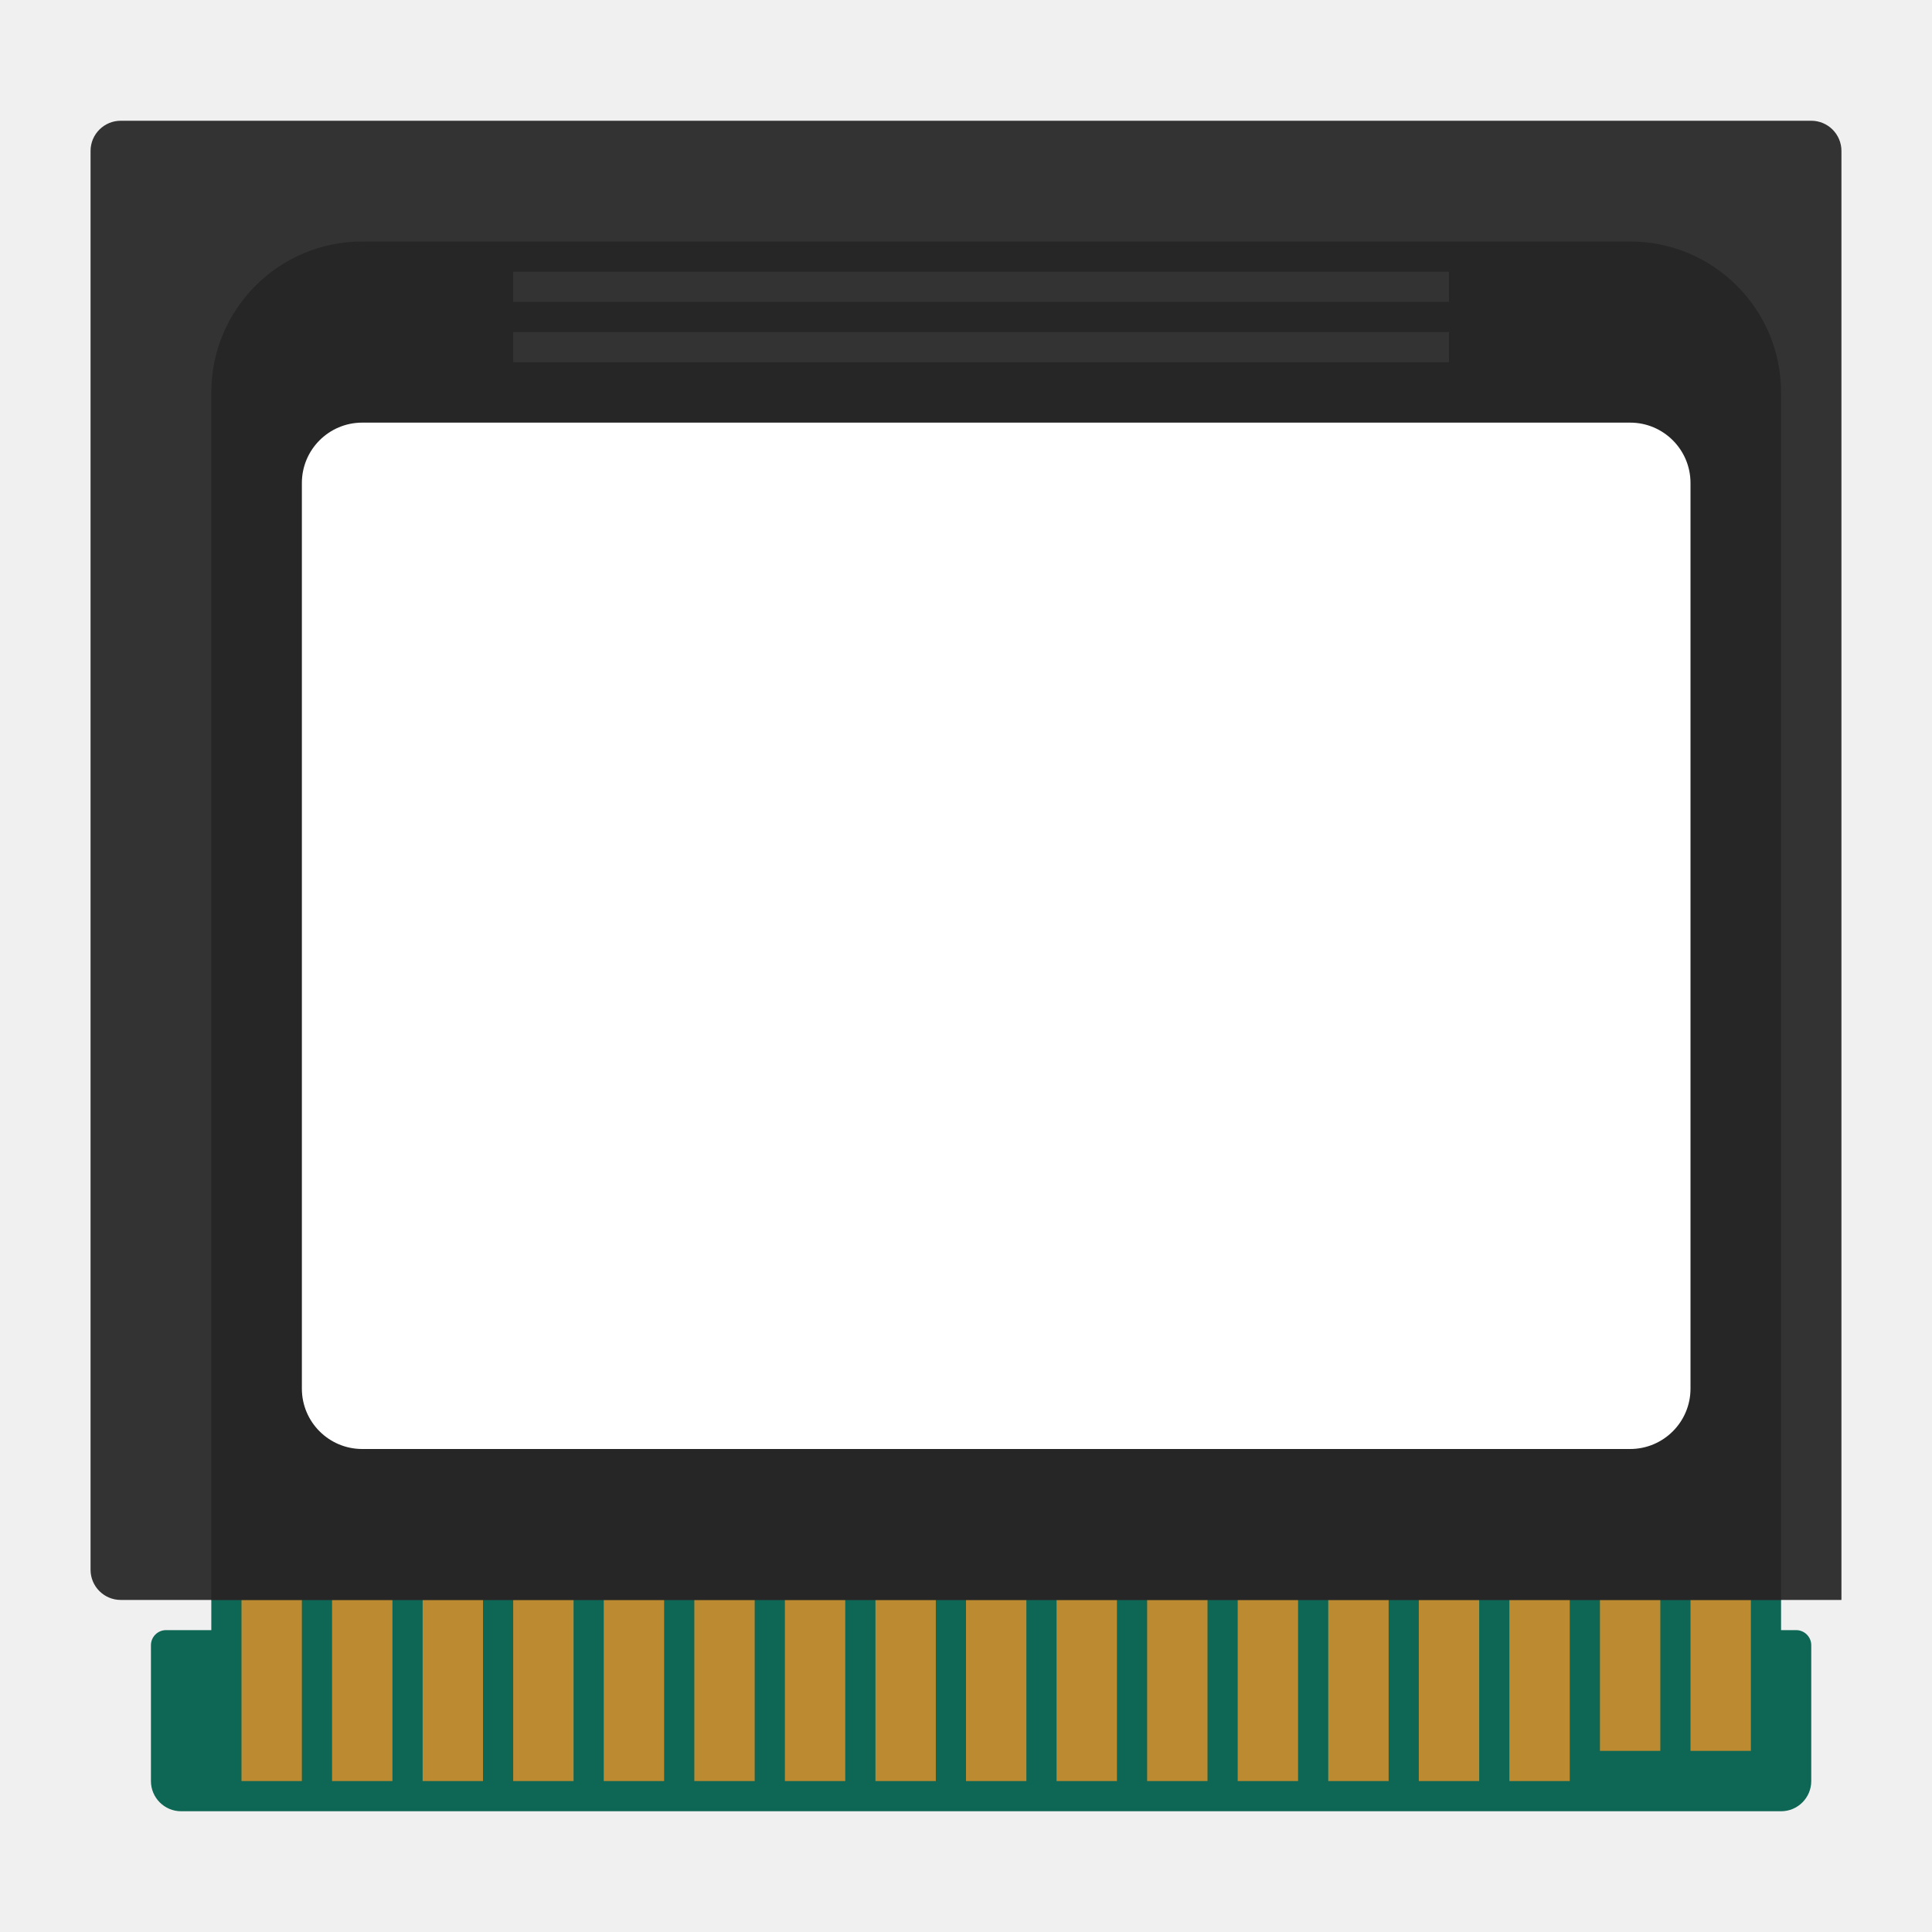
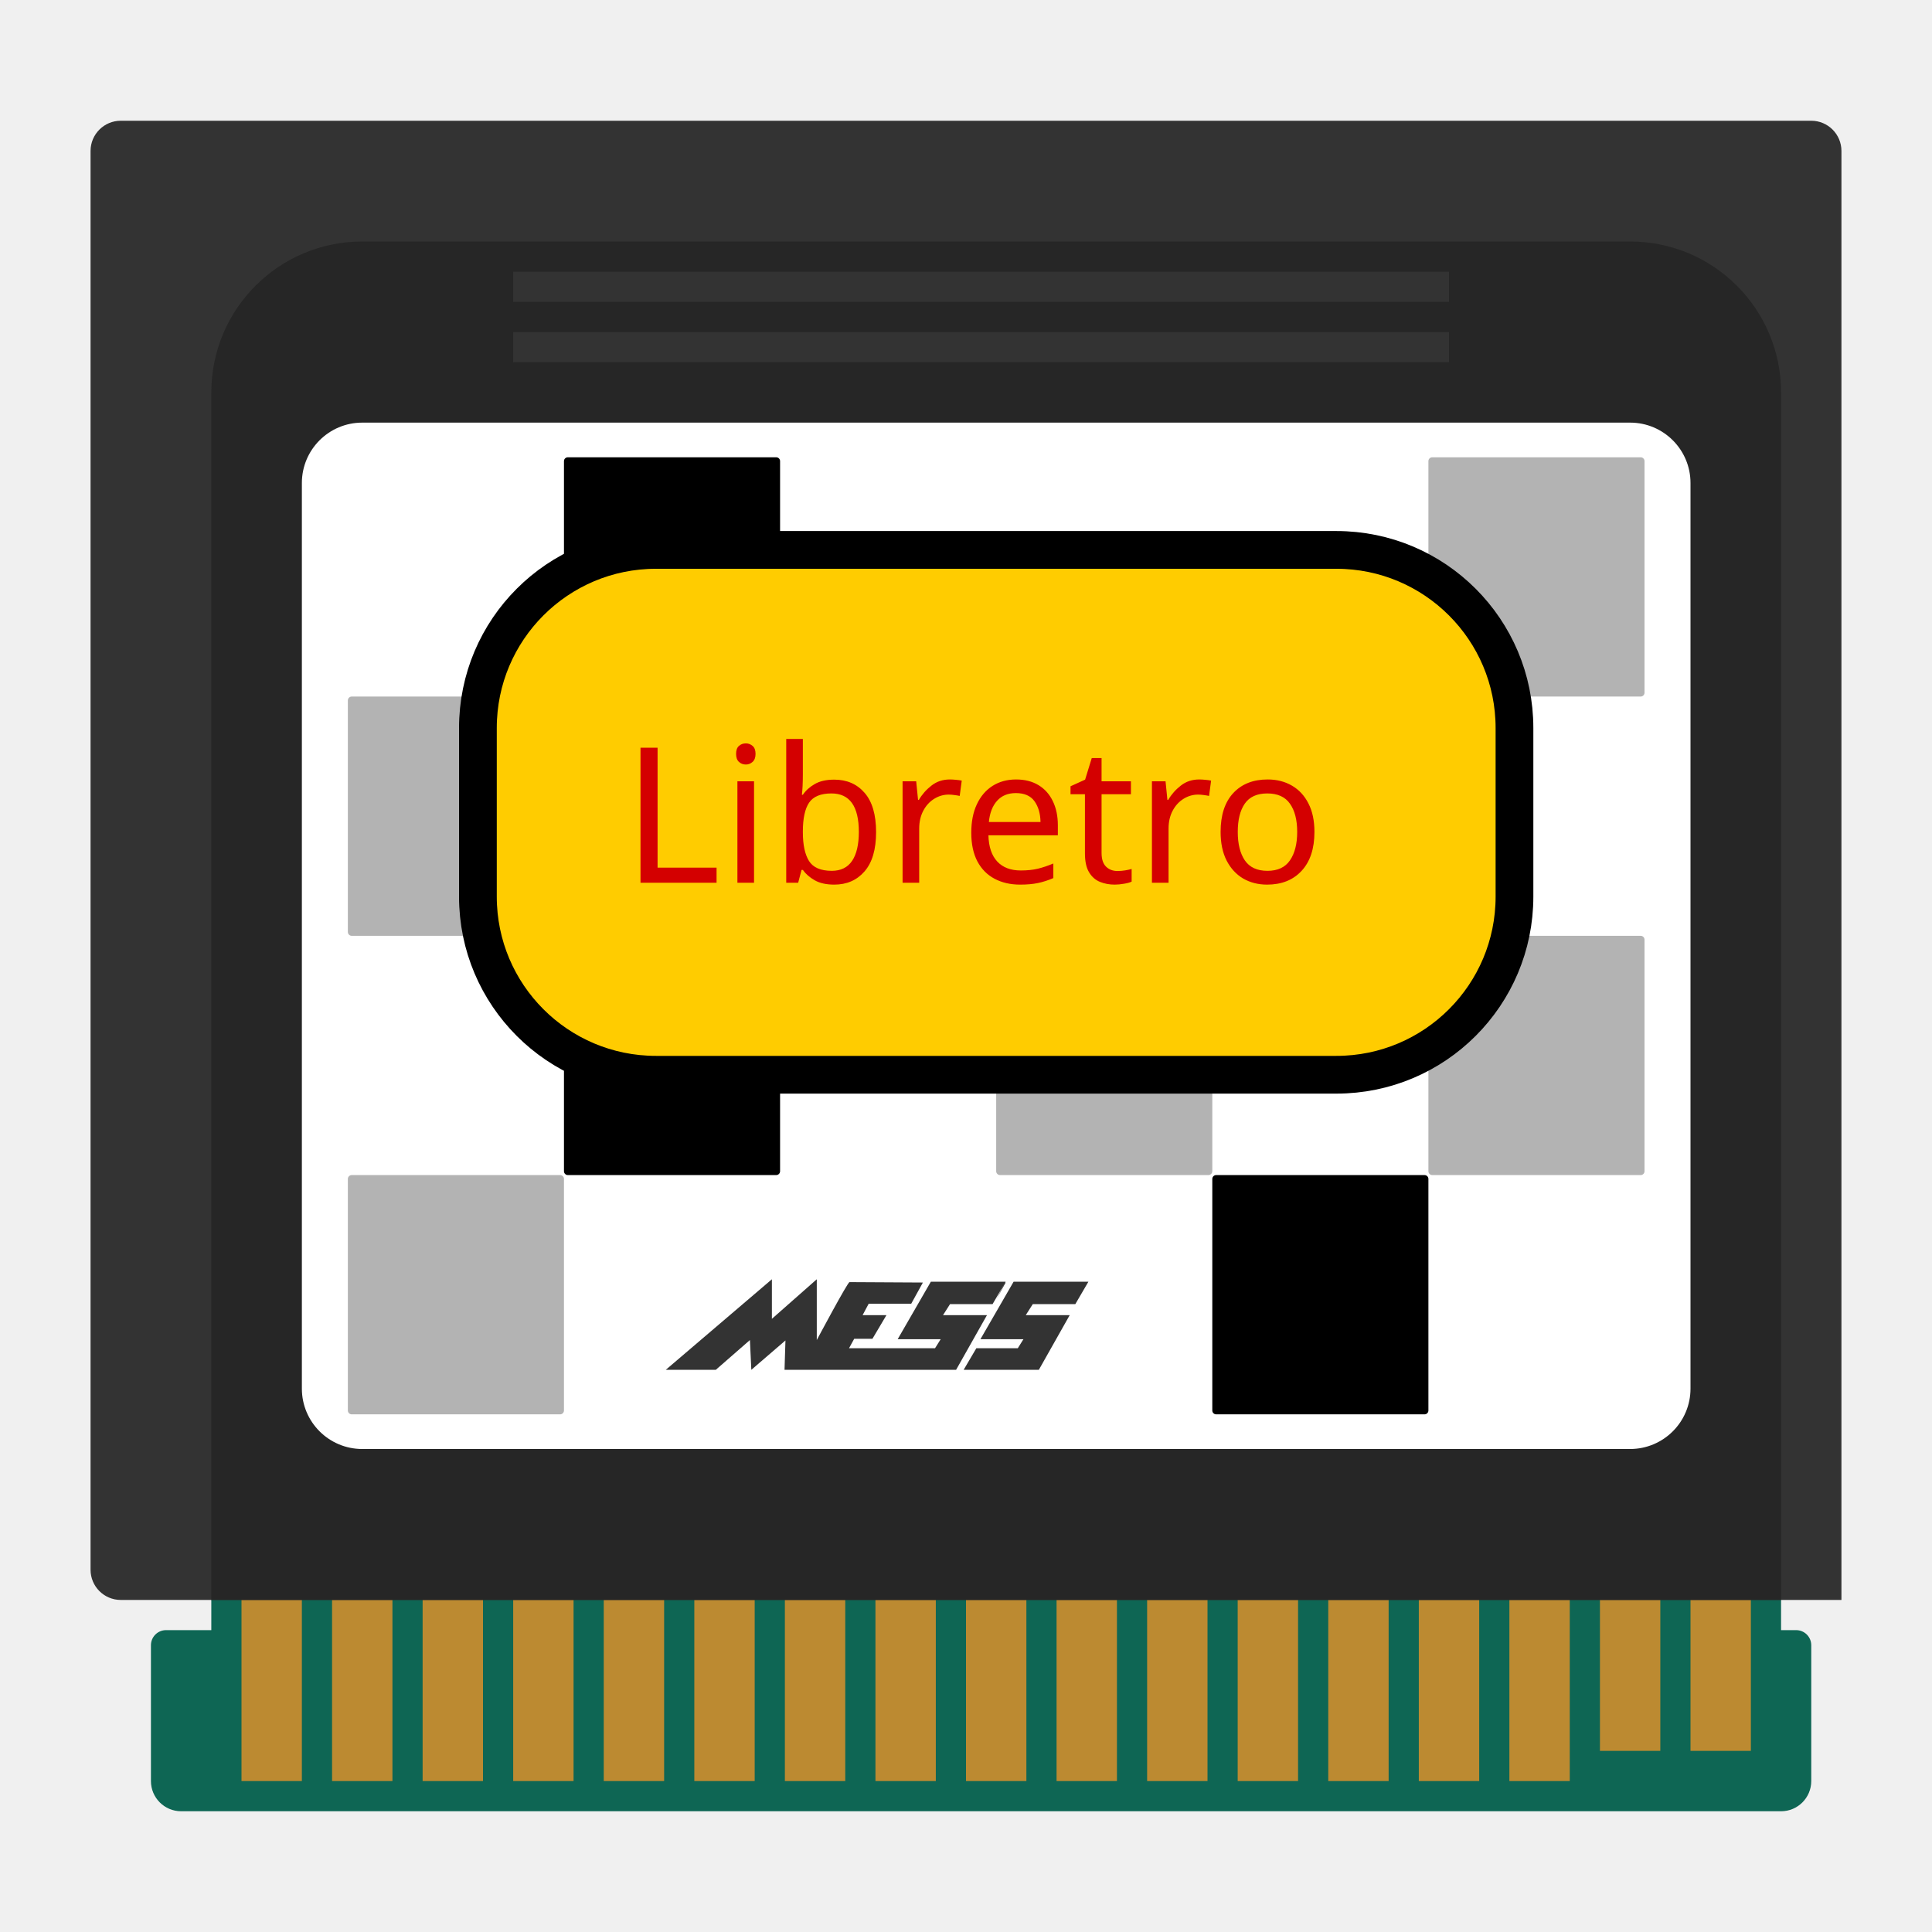
<svg xmlns="http://www.w3.org/2000/svg" viewBox="0 0 341.333 341.333" height="256" width="256" xml:space="preserve" id="svg2" version="1.1">
  <defs id="defs6">
    <clipPath id="clipPath18" clipPathUnits="userSpaceOnUse">
      <path id="path16" d="M 0,256 H 256 V 0 H 0 Z" />
    </clipPath>
    <clipPath id="clipPath26" clipPathUnits="userSpaceOnUse">
      <path id="path24" d="M 4,248 H 252 V 8 H 4 Z" />
    </clipPath>
  </defs>
  <g id="g36" transform="matrix(1.333333,0,0,-1.333333,314.6667,288)">
    <path d="M 0,0 V 8 H -208 V 0 h -6 c -1.104,0 -2,-0.896 -2,-2 v -18 c 0,-2.209 1.791,-4 4,-4 H 0 c 2.209,0 4,1.791 4,4 V -2 C 4,-0.896 3.104,0 2,0 Z" style="fill:#0e6654;fill-opacity:1;fill-rule:nonzero;stroke:none" id="path38" />
  </g>
  <path d="M 42.667,314.667 H 53.333 V 277.333 H 42.667 Z" style="fill:#bc8a31;fill-opacity:1;fill-rule:nonzero;stroke:none;stroke-width:1.333" id="path40" />
  <path d="M 58.667,314.667 H 69.333 V 277.333 H 58.667 Z" style="fill:#bc8a31;fill-opacity:1;fill-rule:nonzero;stroke:none;stroke-width:1.333" id="path42" />
  <path d="M 74.667,314.667 H 85.333 V 277.333 H 74.667 Z" style="fill:#bc8a31;fill-opacity:1;fill-rule:nonzero;stroke:none;stroke-width:1.333" id="path44" />
  <path d="M 90.667,314.667 H 101.333 V 277.333 H 90.667 Z" style="fill:#bc8a31;fill-opacity:1;fill-rule:nonzero;stroke:none;stroke-width:1.333" id="path46" />
  <path d="m 106.667,314.667 h 10.667 v -37.333 h -10.667 z" style="fill:#bc8a31;fill-opacity:1;fill-rule:nonzero;stroke:none;stroke-width:1.333" id="path48" />
  <path d="m 122.667,314.667 h 10.667 v -37.333 h -10.667 z" style="fill:#bc8a31;fill-opacity:1;fill-rule:nonzero;stroke:none;stroke-width:1.333" id="path50" />
  <path d="m 138.667,314.667 h 10.667 v -37.333 h -10.667 z" style="fill:#bc8a31;fill-opacity:1;fill-rule:nonzero;stroke:none;stroke-width:1.333" id="path52" />
  <path d="m 154.667,314.667 h 10.667 v -37.333 h -10.667 z" style="fill:#bc8a31;fill-opacity:1;fill-rule:nonzero;stroke:none;stroke-width:1.333" id="path54" />
  <path d="m 170.667,314.667 h 10.667 v -37.333 h -10.667 z" style="fill:#bc8a31;fill-opacity:1;fill-rule:nonzero;stroke:none;stroke-width:1.333" id="path56" />
  <path d="m 186.667,314.667 h 10.667 v -37.333 h -10.667 z" style="fill:#bc8a31;fill-opacity:1;fill-rule:nonzero;stroke:none;stroke-width:1.333" id="path58" />
  <path d="m 202.667,314.667 h 10.667 v -37.333 h -10.667 z" style="fill:#bc8a31;fill-opacity:1;fill-rule:nonzero;stroke:none;stroke-width:1.333" id="path60" />
  <path d="m 218.667,314.667 h 10.667 v -37.333 h -10.667 z" style="fill:#bc8a31;fill-opacity:1;fill-rule:nonzero;stroke:none;stroke-width:1.333" id="path62" />
  <path d="m 234.667,314.667 h 10.667 v -37.333 h -10.667 z" style="fill:#bc8a31;fill-opacity:1;fill-rule:nonzero;stroke:none;stroke-width:1.333" id="path64" />
  <path d="m 250.667,314.667 h 10.667 v -37.333 h -10.667 z" style="fill:#bc8a31;fill-opacity:1;fill-rule:nonzero;stroke:none;stroke-width:1.333" id="path66" />
  <path d="m 266.667,314.667 h 10.667 v -37.333 h -10.667 z" style="fill:#bc8a31;fill-opacity:1;fill-rule:nonzero;stroke:none;stroke-width:1.333" id="path68" />
  <path d="m 282.667,309.333 h 10.667 v -32 h -10.667 z" style="fill:#bc8a31;fill-opacity:1;fill-rule:nonzero;stroke:none;stroke-width:1.333" id="path70" />
  <path d="m 298.667,309.333 h 10.667 v -32 h -10.667 z" style="fill:#bc8a31;fill-opacity:1;fill-rule:nonzero;stroke:none;stroke-width:1.333" id="path72" />
  <g id="g74" transform="matrix(1.333333,0,0,-1.333333,325.3333,282.6667)">
    <path d="m 0,0 h -228 c -2.209,0 -4,1.791 -4,4 v 188 c 0,2.209 1.791,4 4,4 H -4 c 2.209,0 4,-1.791 4,-4 z" style="fill:#333333;fill-opacity:1;fill-rule:nonzero;stroke:none" id="path76" />
  </g>
  <g id="g78" transform="matrix(1.333333,0,0,-1.333333,314.6667,282.6667)">
    <path d="m 0,0 h -208 v 160 c 0,11.046 8.954,20 20,20 h 168 c 11.046,0 20,-8.954 20,-20 z" style="fill:#262626;fill-opacity:1;fill-rule:nonzero;stroke:none" id="path80" />
  </g>
  <path d="M 256,53.333 H 90.667 V 48 H 256 Z" style="fill:#333333;fill-opacity:1;fill-rule:nonzero;stroke:none;stroke-width:1.333" id="path82" />
  <path d="M 256,64 H 90.667 V 58.667 H 256 Z" style="fill:#333333;fill-opacity:1;fill-rule:nonzero;stroke:none;stroke-width:1.333" id="path84" />
  <g id="g86" transform="matrix(1.333333,0,0,-1.333333,288,256)">
    <path d="m 0,0 h -168 c -4.418,0 -8,3.582 -8,8 v 120 c 0,4.418 3.582,8 8,8 H 0 c 4.418,0 8,-3.582 8,-8 V 8 C 8,3.582 4.418,0 0,0" style="fill:#ffffff;fill-opacity:1;fill-rule:nonzero;stroke:none" id="path88" />
  </g>
+   <rect ry="0.682" y="165.333" x="176" height="42.272" width="38.181" id="rect861" style="opacity:1;vector-effect:none;fill:#b3b3b3;fill-opacity:1;stroke:none;stroke-width:1.067;stroke-linecap:butt;stroke-linejoin:miter;stroke-miterlimit:4;stroke-dasharray:none;stroke-dashoffset:0;stroke-opacity:1" />
+   <g id="g872" transform="translate(-43.67079,-5.11441)" style="fill:#333333">
+     <g transform="matrix(1.333333,0,0,-1.333333,161.2954,247.126)" id="g102" style="fill:#333333">
+       <path id="path104" style="fill:#333333;fill-opacity:1;fill-rule:nonzero;stroke:none" d="M 0,0 14.062,12 V 6.757 L 20.009,12 V 3.946 c 0,0 4.088,7.676 4.336,7.676 0.248,0 9.726,-0.054 9.726,-0.054 L 32.522,8.757 H 26.885 L 26.08,7.243 h 3.159 L 27.381,4.108 H 24.965 L 24.283,2.865 h 11.398 l 0.744,1.189 h -5.699 l 4.398,7.622 h 9.911 L 43.301,8.703 h -5.637 l -0.929,-1.46 h 5.823 L 38.469,0 H 15.735 L 15.858,3.892 11.336,0 11.15,3.946 6.628,0 Z" />
+     </g>
+     <g transform="matrix(1.333333,0,0,-1.333333,221.3425,231.7025)" id="g106" style="fill:#333333">
+       <path id="path108" style="fill:#333333;fill-opacity:1;fill-rule:nonzero;stroke:none" d="M 0,0 C 0,0 -0.044,0 -0.121,0.001 L -1.215,-2.205 Z" />
+     </g>
+     <g transform="matrix(1.333333,0,0,-1.333333,233.6493,235.5224)" id="g110" style="fill:#333333">
+       <path id="path112" style="fill:#333333;fill-opacity:1;fill-rule:nonzero;stroke:none" d="m 0,0 1.735,2.973 h -9.912 l -4.398,-7.622 h 5.699 l -0.743,-1.189 h -5.493 l -1.684,-2.865 h 9.964 l 4.089,7.244 H -6.566 L -5.637,0 Z" />
+     </g>
+   </g>
+   <rect ry="0.682" y="165.333" x="99.638" height="42.272" width="38.181" id="rect857" style="opacity:1;vector-effect:none;fill:#000000;fill-opacity:1;stroke:none;stroke-width:1.067;stroke-linecap:butt;stroke-linejoin:miter;stroke-miterlimit:4;stroke-dasharray:none;stroke-dashoffset:0;stroke-opacity:1" />
+   <rect ry="0.682" y="165.333" x="252.362" height="42.272" width="38.181" id="rect865" style="opacity:1;vector-effect:none;fill:#b3b3b3;fill-opacity:1;stroke:none;stroke-width:1.067;stroke-linecap:butt;stroke-linejoin:miter;stroke-miterlimit:4;stroke-dasharray:none;stroke-dashoffset:0;stroke-opacity:1" />
+   <rect ry="0.682" y="123.061" x="61.457" height="42.272" width="38.181" id="rect867" style="opacity:1;vector-effect:none;fill:#b3b3b3;fill-opacity:1;stroke:none;stroke-width:1.067;stroke-linecap:butt;stroke-linejoin:miter;stroke-miterlimit:4;stroke-dasharray:none;stroke-dashoffset:0;stroke-opacity:1" />
+   <rect ry="0.682" y="80.789" x="99.638" height="42.272" width="38.181" id="rect869" style="opacity:1;vector-effect:none;fill:#000000;fill-opacity:1;stroke:none;stroke-width:1.067;stroke-linecap:butt;stroke-linejoin:miter;stroke-miterlimit:4;stroke-dasharray:none;stroke-dashoffset:0;stroke-opacity:1" />
+   <rect style="opacity:1;vector-effect:none;fill:#b3b3b3;fill-opacity:1;stroke:none;stroke-width:1.067;stroke-linecap:butt;stroke-linejoin:miter;stroke-miterlimit:4;stroke-dasharray:none;stroke-dashoffset:0;stroke-opacity:1" id="rect875" width="38.181" height="42.272" x="252.362" y="80.789" ry="0.682" />
+   <rect style="opacity:1;vector-effect:none;fill:#ffcc00;fill-opacity:1;stroke:#000000;stroke-width:6.667;stroke-linecap:butt;stroke-linejoin:miter;stroke-miterlimit:4;stroke-dasharray:none;stroke-dashoffset:0;stroke-opacity:1" id="rect851" width="183.133" height="92.726" x="84.434" y="97.153" ry="31.467" />
+   <text xml:space="preserve" style="font-style:normal;font-weight:normal;font-size:33.424px;line-height:1.25;font-family:sans-serif;letter-spacing:0px;word-spacing:0px;fill:#d40000;fill-opacity:1;stroke:none;stroke-width:1.333" x="109.926" y="155.96" id="text862">
+     <tspan id="tspan860" x="109.926" y="155.96" style="fill:#d40000;stroke-width:1.333">Libretro</tspan>
+   </text>
+   <rect style="opacity:1;vector-effect:none;fill:#b3b3b3;fill-opacity:1;stroke:none;stroke-width:1.067;stroke-linecap:butt;stroke-linejoin:miter;stroke-miterlimit:4;stroke-dasharray:none;stroke-dashoffset:0;stroke-opacity:1" id="rect855" width="38.181" height="42.272" x="61.457" y="207.605" ry="0.682" />
+   <rect style="opacity:1;vector-effect:none;fill:#000000;fill-opacity:1;stroke:none;stroke-width:1.067;stroke-linecap:butt;stroke-linejoin:miter;stroke-miterlimit:4;stroke-dasharray:none;stroke-dashoffset:0;stroke-opacity:1" id="rect863" width="38.181" height="42.272" x="214.181" y="207.605" ry="0.682" />
</svg>
